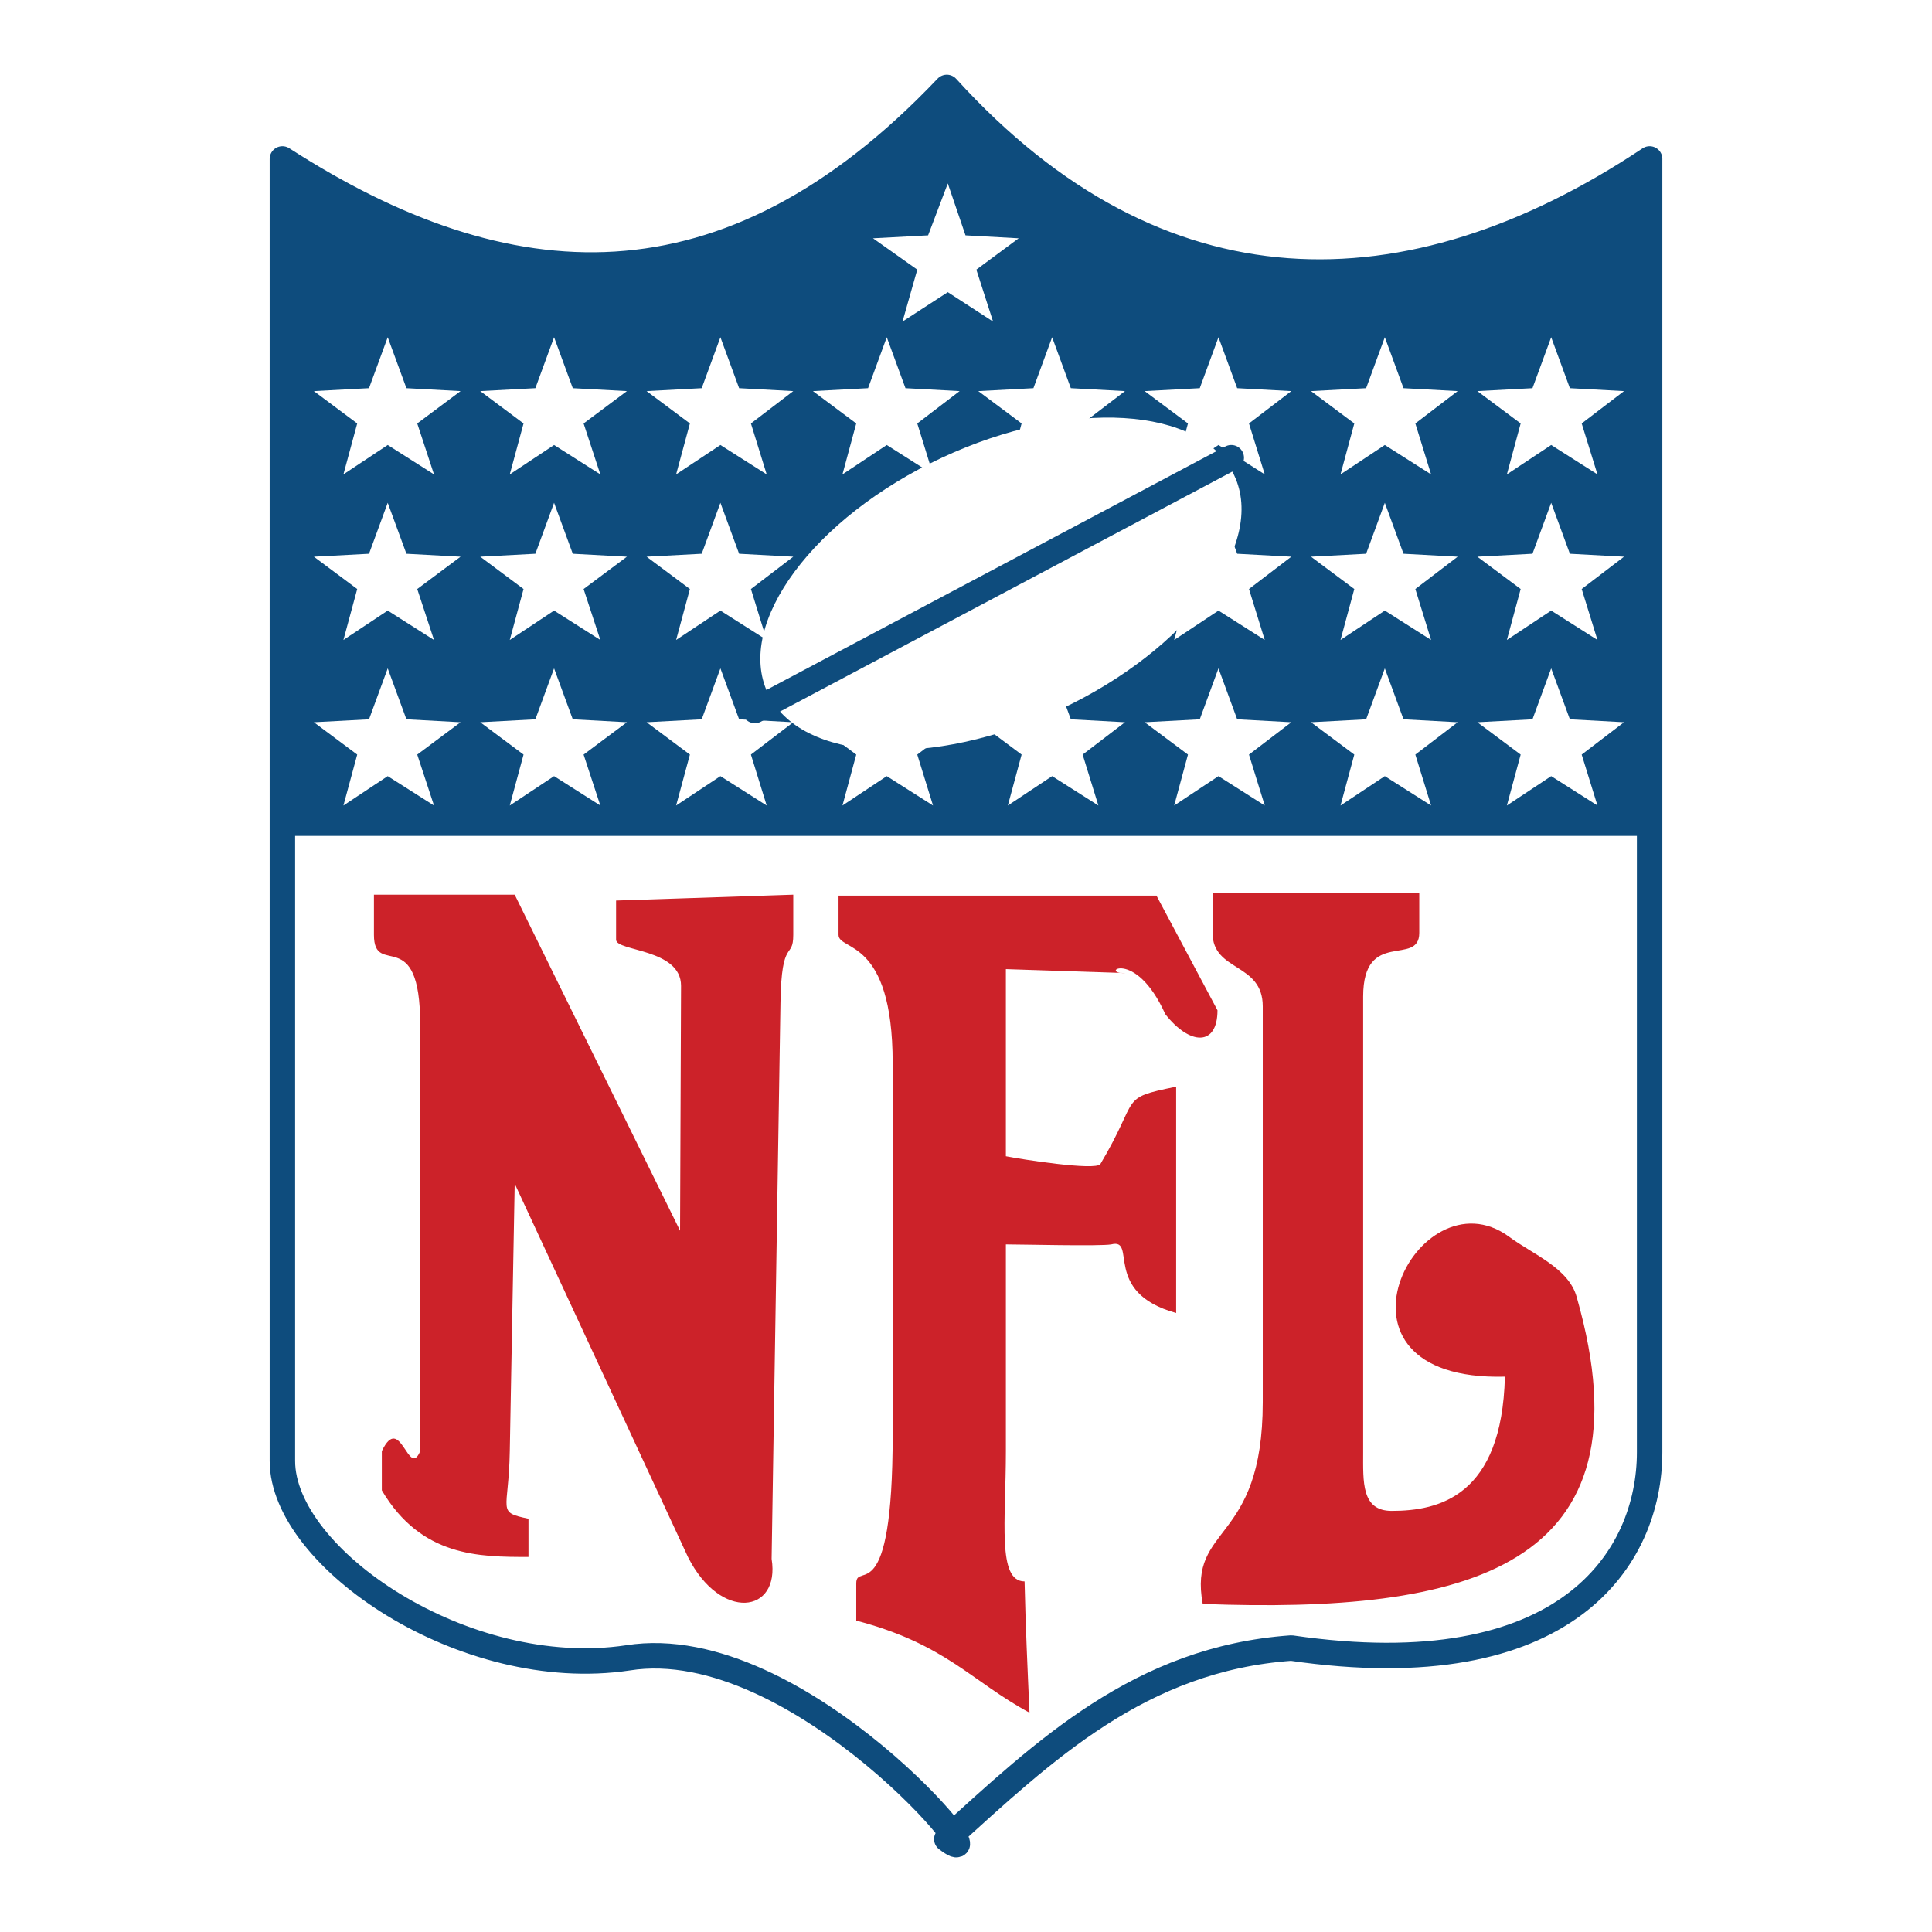
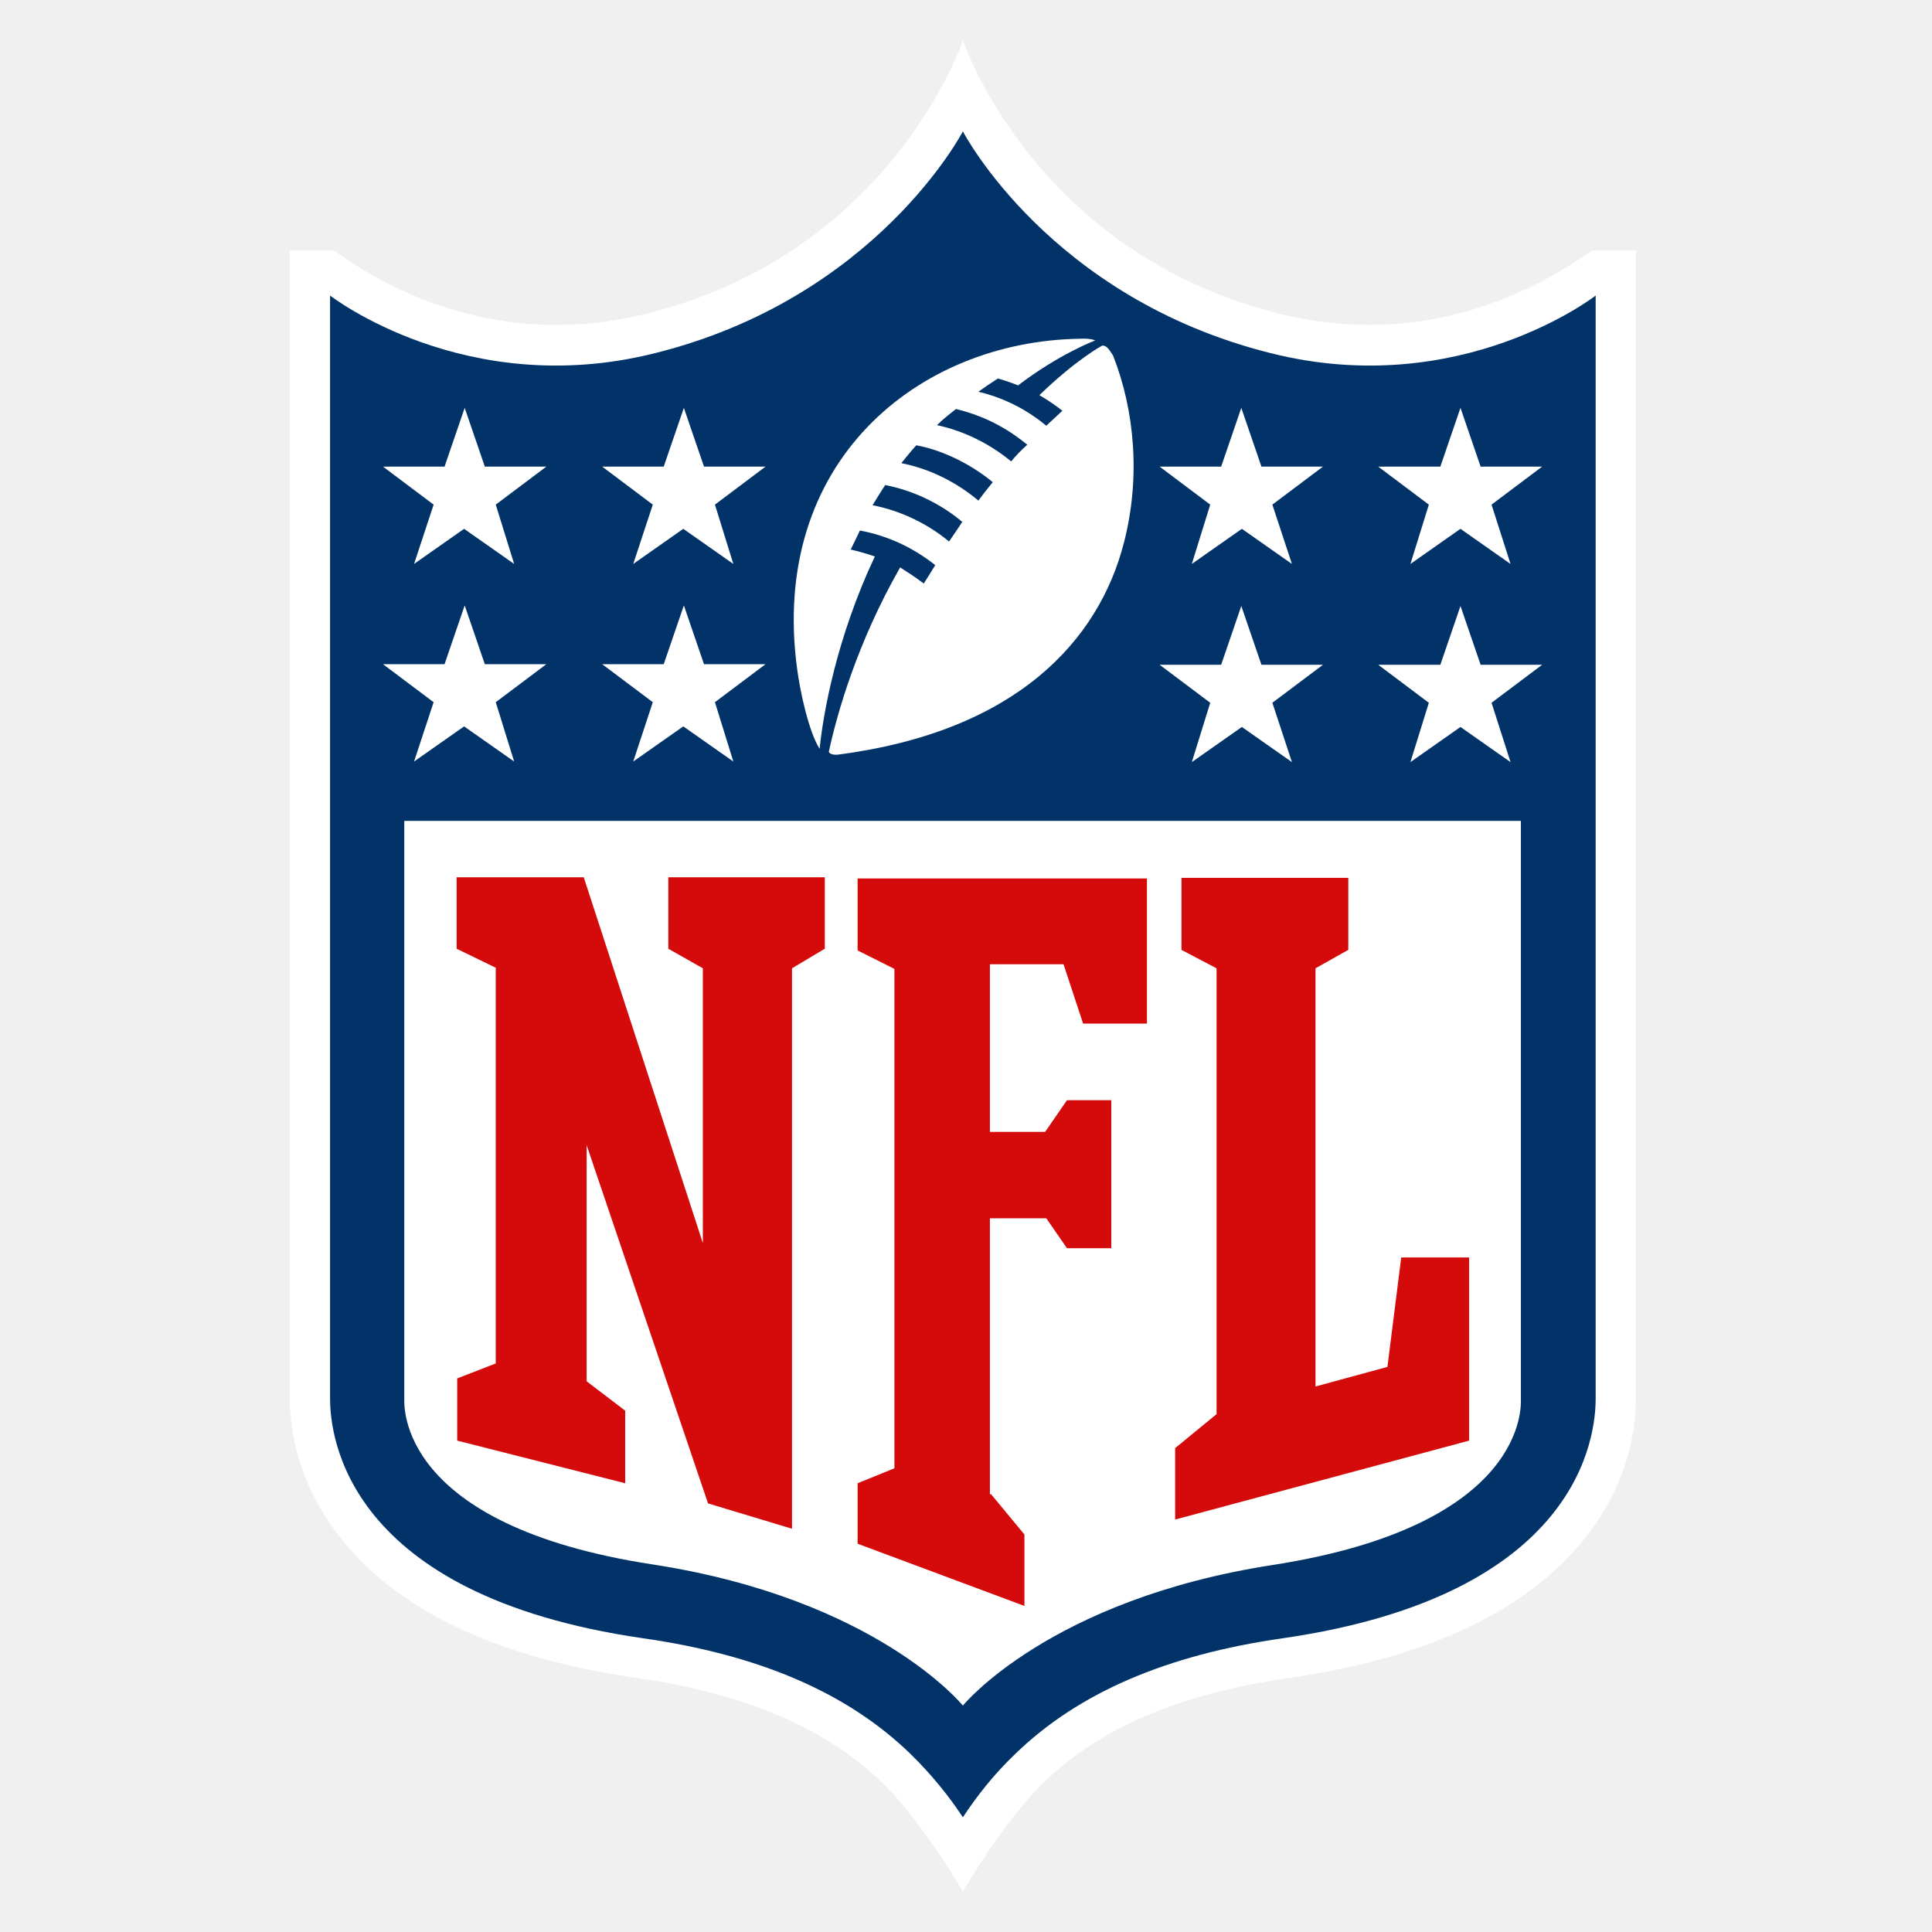
- <svg xmlns="http://www.w3.org/2000/svg" width="2500" height="2500" viewBox="0 0 192.756 192.756">
-   <path fill-rule="evenodd" clip-rule="evenodd" fill="#fff" d="M0 0h192.756v192.756H0V0z" />
-   <path d="M28.175 15.857c22.292 14.368 44.291 16.03 66.289-7.135 21.115 23.263 46.058 23.166 70.119 7.135m-.001 0v129.02m0 0c0 10.557-8.25 23.557-35.748 19.549-15.123 1.076-24.648 10.264-34.371 19.061 5.99 4.594-14.633-20.82-31.818-18.082-16.302 2.443-34.47-9.971-34.47-19.646m0-.001V15.857" fill="none" stroke="#0e4c7d" stroke-width="2.54" stroke-linecap="round" stroke-linejoin="round" stroke-miterlimit="2.613" />
-   <path d="M28.175 15.857c22.292 14.368 44.291 16.03 66.289-7.135 21.115 23.263 46.058 23.166 70.119 7.135v67.54H28.175v-67.54z" fill-rule="evenodd" clip-rule="evenodd" fill="#0e4c7d" />
-   <path fill-rule="evenodd" clip-rule="evenodd" fill="#fff" d="M35.639 75.285l-4.322-3.226 5.5-.293 1.866-5.083 1.866 5.083 5.401.293-4.321 3.226 1.67 5.082-4.616-2.932-4.419 2.932 1.375-5.082zM35.639 58.766l-4.322-3.225 5.5-.293 1.866-5.083 1.866 5.083 5.401.293-4.321 3.225 1.67 5.083-4.616-2.932-4.419 2.932 1.375-5.083zM35.639 42.248l-4.322-3.226 5.5-.293 1.866-5.083 1.866 5.083 5.401.293-4.321 3.226 1.67 5.082-4.616-2.932-4.419 2.932 1.375-5.082zM52.235 75.285l-4.321-3.226 5.5-.293 1.866-5.083 1.866 5.083 5.401.293-4.321 3.226 1.669 5.082-4.615-2.932-4.42 2.932 1.375-5.082zM52.235 58.766l-4.321-3.225 5.5-.293 1.866-5.083 1.866 5.083 5.401.293-4.321 3.225 1.669 5.083-4.615-2.932-4.42 2.932 1.375-5.083zM52.235 42.248l-4.321-3.226 5.5-.293 1.866-5.083 1.866 5.083 5.401.293-4.321 3.226 1.669 5.082-4.615-2.932-4.42 2.932 1.375-5.082zM68.832 75.285l-4.321-3.226 5.499-.293 1.866-5.083 1.866 5.083 5.401.293-4.223 3.226 1.572 5.082-4.616-2.932-4.419 2.932 1.375-5.082zM68.832 58.766l-4.321-3.225 5.499-.293 1.866-5.083 1.866 5.083 5.401.293-4.223 3.225 1.572 5.083-4.616-2.932-4.419 2.932 1.375-5.083zM68.832 42.248l-4.321-3.226 5.499-.293 1.866-5.083 1.866 5.083 5.401.293-4.223 3.226 1.572 5.082-4.616-2.932-4.419 2.932 1.375-5.082zM91.517 26.902l-4.419-3.128 5.499-.293 1.965-5.18 1.767 5.18 5.304.293-4.223 3.128 1.668 5.181-4.516-2.933-4.518 2.933 1.473-5.181zM85.428 75.285l-4.321-3.226 5.5-.293 1.866-5.083 1.866 5.083 5.401.293-4.223 3.226 1.571 5.082-4.615-2.932-4.42 2.932 1.375-5.082zM85.428 58.766l-4.321-3.225 5.5-.293 1.866-5.083 1.866 5.083 5.401.293-4.223 3.225 1.571 5.083-4.615-2.932-4.42 2.932 1.375-5.083zM85.428 42.248l-4.321-3.226 5.5-.293 1.866-5.083 1.866 5.083 5.401.293-4.223 3.226 1.571 5.082-4.615-2.932-4.42 2.932 1.375-5.082zM101.926 75.285l-4.321-3.226 5.5-.293 1.866-5.083 1.865 5.083 5.402.293-4.222 3.226 1.57 5.082-4.615-2.932-4.418 2.932 1.373-5.082zM101.926 58.766l-4.321-3.225 5.5-.293 1.866-5.083 1.865 5.083 5.402.293-4.222 3.225 1.57 5.083-4.615-2.932-4.418 2.932 1.373-5.083zM101.926 42.248l-4.321-3.226 5.5-.293 1.866-5.083 1.865 5.083 5.402.293-4.222 3.226 1.57 5.082-4.615-2.932-4.418 2.932 1.373-5.082zM118.523 75.285l-4.32-3.226 5.498-.293 1.867-5.083 1.866 5.083 5.4.293-4.223 3.226 1.573 5.082-4.616-2.932-4.42 2.932 1.375-5.082zM118.523 58.766l-4.32-3.225 5.498-.293 1.867-5.083 1.866 5.083 5.4.293-4.223 3.225 1.573 5.083-4.616-2.932-4.42 2.932 1.375-5.083zM118.523 42.248l-4.32-3.226 5.498-.293 1.867-5.083 1.866 5.083 5.4.293-4.223 3.226 1.573 5.082-4.616-2.932-4.42 2.932 1.375-5.082zM135.119 75.285l-4.32-3.226 5.5-.293 1.865-5.083 1.865 5.083 5.403.293-4.223 3.226 1.57 5.082-4.615-2.932-4.42 2.932 1.375-5.082zM135.119 58.766l-4.32-3.225 5.5-.293 1.865-5.083 1.865 5.083 5.403.293-4.223 3.225 1.57 5.083-4.615-2.932-4.42 2.932 1.375-5.083zM135.119 42.248l-4.32-3.226 5.5-.293 1.865-5.083 1.865 5.083 5.403.293-4.223 3.226 1.57 5.082-4.615-2.932-4.42 2.932 1.375-5.082zM151.717 75.285l-4.322-3.226 5.5-.293 1.867-5.083 1.865 5.083 5.4.293-4.222 3.226 1.572 5.082-4.615-2.932-4.42 2.932 1.375-5.082zM151.717 58.766l-4.322-3.225 5.5-.293 1.867-5.083 1.865 5.083 5.4.293-4.222 3.225 1.572 5.083-4.615-2.932-4.42 2.932 1.375-5.083zM151.717 42.248l-4.322-3.226 5.5-.293 1.867-5.083 1.865 5.083 5.4.293-4.222 3.226 1.572 5.082-4.615-2.932-4.42 2.932 1.375-5.082z" />
-   <path d="M93.972 45.668C81.206 51.631 73.349 62.187 76.59 69.127c3.241 6.939 16.4 7.624 29.166 1.662 12.768-5.963 20.623-16.519 17.383-23.36-3.241-6.941-16.401-7.723-29.167-1.761z" fill-rule="evenodd" clip-rule="evenodd" fill="#fff" />
-   <path fill="none" stroke="#0e4c7d" stroke-width="2.54" stroke-linecap="round" stroke-linejoin="round" stroke-miterlimit="2.613" d="M75.313 70.886l47.531-25.218" />
-   <path d="M41.924 144.779v-42.518c0-10.263-4.616-4.594-4.616-8.992v-4.007h14.043l16.499 33.525.098-24.436c0-3.714-6.481-3.42-6.481-4.593v-3.91l17.677-.586v4.007c0 2.541-1.178.195-1.276 6.744l-.884 55.518c.884 5.473-5.106 6.256-8.348-.195l-17.284-37.24-.491 26.684c-.098 6.061-1.374 6.061 1.866 6.744v3.812c-4.91 0-10.704 0-14.632-6.646v-3.91c1.864-3.911 2.65 2.833 3.829-.001zm47.138-38.705c0-12.609-5.401-11.143-5.401-12.805v-3.91h31.72l6.088 11.435c0 3.617-2.75 3.52-5.205.391-3.043-6.743-6.678-4.008-4.025-4.105l-11.883-.391v18.67c1.473.293 8.936 1.467 9.428.781 4.025-6.744 1.768-6.549 7.561-7.721v22.578c-7.463-2.053-3.828-7.525-6.48-6.842-1.08.195-9.035 0-10.508 0v20.623c0 6.939-.885 13 1.865 13 .098 4.398.295 8.699.492 13.098-5.795-3.127-8.348-6.842-17.285-9.188v-3.715c0-2.248 3.634 2.932 3.634-14.857v-37.042h-.001zm36.924 33.819v-39.488c0-4.398-5.008-3.422-5.008-7.331v-4.007h20.623v4.007c0 3.42-5.598-.488-5.598 6.354v45.449c0 2.934-.197 5.865 2.848 5.865 4.715 0 10.998-1.467 11.293-13.391-19.443.488-8.74-20.625.393-13.979 2.357 1.76 5.992 3.129 6.777 6.061 7.758 27.174-11.098 31.57-37.318 30.594-1.473-8.015 5.99-5.865 5.99-20.134z" fill-rule="evenodd" clip-rule="evenodd" fill="#cc2229" />
+ <svg xmlns="http://www.w3.org/2000/svg" clip-rule="evenodd" fill-rule="evenodd" stroke-linejoin="round" stroke-miterlimit="2" viewBox="0 0 2500 2500">
+   <g fill-rule="nonzero">
+     <path d="m2059.59 324.285c-75.185 53.665-218.11 127.455-402.72 81.99-319.35-79.005-410.91-354.035-410.91-354.035s-91.56 275.775-410.91 354.035c-184.61 45.465-327.535-27.58-402.72-81.99h-57.32v1485.46c0 37.265 8.935 111.8 69.975 185.59 75.185 91.675 202.48 150.56 378.9 175.9 140.69 20.125 244.165 64.845 317.115 134.905 53.595 52.175 104.96 141.615 104.96 141.615s52.855-91.675 104.96-141.615c72.95-70.805 177.17-114.785 317.115-134.905 176.425-25.34 303.715-84.97 378.9-175.9 61.04-73.79 69.975-148.325 69.975-185.59v-1485.46z" fill="#fff" />
+     <path d="m2064.8 382.42s-174.935 136.4-420.59 74.535c-286.595-71.555-398.255-286.955-398.255-286.955s-111.66 215.405-398.255 286.955c-245.655 61.865-420.59-74.535-420.59-74.535v1427.33c0 48.445 20.1 254.16 404.21 310.06 151.86 21.615 265.01 70.805 346.145 149.07 29.03 28.325 51.365 56.645 68.485 82.735 17.12-26.085 39.455-55.155 68.485-82.735 81.14-78.26 194.29-127.455 346.145-149.07 384.11-55.9 404.21-261.615 404.21-310.06v-1427.33z" fill="#013369" />
+     <path d="m1245.95 2207.02s111.66-137.145 400.49-181.865c331.26-51.43 321.58-207.205 321.58-214.66v-748.325h-1444.88v747.58c0 8.2-9.675 163.975 321.58 214.66 289.575 44.72 401.235 182.61 401.235 182.61z" fill="#fff" />
+     <path d="m909.48 1608.51v-355.53l-44.665-25.34v-92.42h202.48v92.42l-42.43 25.34v725.215l-108.685-32.795-157.07-463.6v305.59l49.875 38.01v93.915l-217.365-55.155v-80.495l49.875-19.38v-512.05l-50.62-24.595v-92.42h164.515zm372.945 324.97 43.175 52.175v92.42l-215.875-80.495v-78.26l47.64-19.38v-646.21l-47.64-23.85v-93.17h374.435v187.825h-82.63l-25.31-76.77h-95.285v216.895h71.465l28.285-40.995h57.32v191.555h-57.32l-26.8-38.76h-72.95v357.02zm238.21 32.795v-92.42l53.595-43.975v-576.895l-45.41-23.85v-93.17h215.875v93.17l-42.43 23.85v541.12l93.05-25.34 17.865-141.615h87.84v237.02l-380.39 102.11z" fill="#d50a0a" />
+     <path d="m561.1 908.635-65.505-49.195h79.65l26.055-76.025 26.055 76.025h79.65l-65.505 49.195 23.82 76.77-64.765-45.465-64.765 45.465zm283.62 0-65.505-49.195h79.65l26.055-76.025 26.055 76.025h79.65l-65.505 49.195 23.82 76.77-64.765-45.465-64.765 45.465zm-283.62-255.65-65.505-49.195h79.65l26.055-76.025 26.055 76.025h79.65l-65.505 49.195 23.82 76.77-64.765-45.465-64.765 45.465zm283.62 0-65.505-49.195h79.65l26.055-76.025 26.055 76.025h79.65l-65.505 49.195 23.82 76.77-64.765-45.465-64.765 45.465zm1109.9 333.17-64.765-45.465-64.765 45.465 23.82-76.77-65.505-49.195h80.395l26.055-76.025 26.055 76.025h79.65l-65.505 49.195zm-282.875 0-64.765-45.465-64.765 45.465 23.82-76.77-65.505-49.195h79.65l26.055-76.025 26.055 76.025h79.65l-65.505 49.195zm282.875-256.4-64.765-45.465-64.765 45.465 23.82-76.77-65.505-49.195h80.395l26.055-76.025 26.055 76.025h79.65l-65.505 49.195zm-282.875 0-64.765-45.465-64.765 45.465 23.82-76.77-65.505-49.195h79.65l26.055-76.025 26.055 76.025h79.65l-65.505 49.195zm-245.655-282.485c6.7-.745 10.42 7.455 14.145 12.67 28.285 71.555 35.73 158.76 14.145 242.235-32.755 127.455-139.95 244.47-369.97 274.285-5.21.745-11.165-.745-11.91-3.725 10.42-48.445 36.475-140.87 92.305-238.51 10.42 6.71 20.845 13.415 30.52 20.87 3.72-5.965 8.19-12.67 14.89-23.85-28.285-22.36-61.04-38.01-97.515-44.72 0 0-6.7 14.16-11.91 24.595 0 0 14.145 2.98 31.265 8.945-49.875 105.84-66.995 204.225-71.465 248.945-14.145-22.36-25.31-74.535-29.03-102.855-36.475-268.325 156.325-424.845 366.245-427.825 14.145-.745 19.355 2.235 19.355 2.235s-46.155 17.145-99.75 58.135c0 0-12.655-5.215-26.055-8.945-8.19 5.215-17.12 11.18-25.31 17.145 25.31 5.965 57.32 18.635 87.84 43.975 6.7-5.965 13.4-12.67 20.845-19.38-7.445-5.965-19.355-14.16-29.775-20.125 47.64-46.21 81.14-64.1 81.14-64.1zm-198.01 253.415c5.21-7.455 11.165-16.4 17.12-25.34-23.82-20.125-58.065-39.505-99.75-47.7-5.955 8.945-16.375 26.085-16.375 26.085 34.245 6.71 69.23 22.36 99.005 46.955zm37.965-52.92c5.955-8.2 11.91-15.65 18.61-23.85-32.755-26.83-69.975-42.485-99.005-47.7-6.7 7.455-13.4 15.65-19.355 23.105 37.965 7.455 72.205 25.34 99.75 48.445zm42.43-50.685c5.955-7.455 12.655-14.16 20.845-21.615-20.1-16.4-49.13-35.775-92.305-46.21-7.445 5.965-16.375 12.67-24.565 20.87 34.245 7.455 66.995 23.105 96.03 46.955z" fill="#fff" />
+   </g>
</svg>
